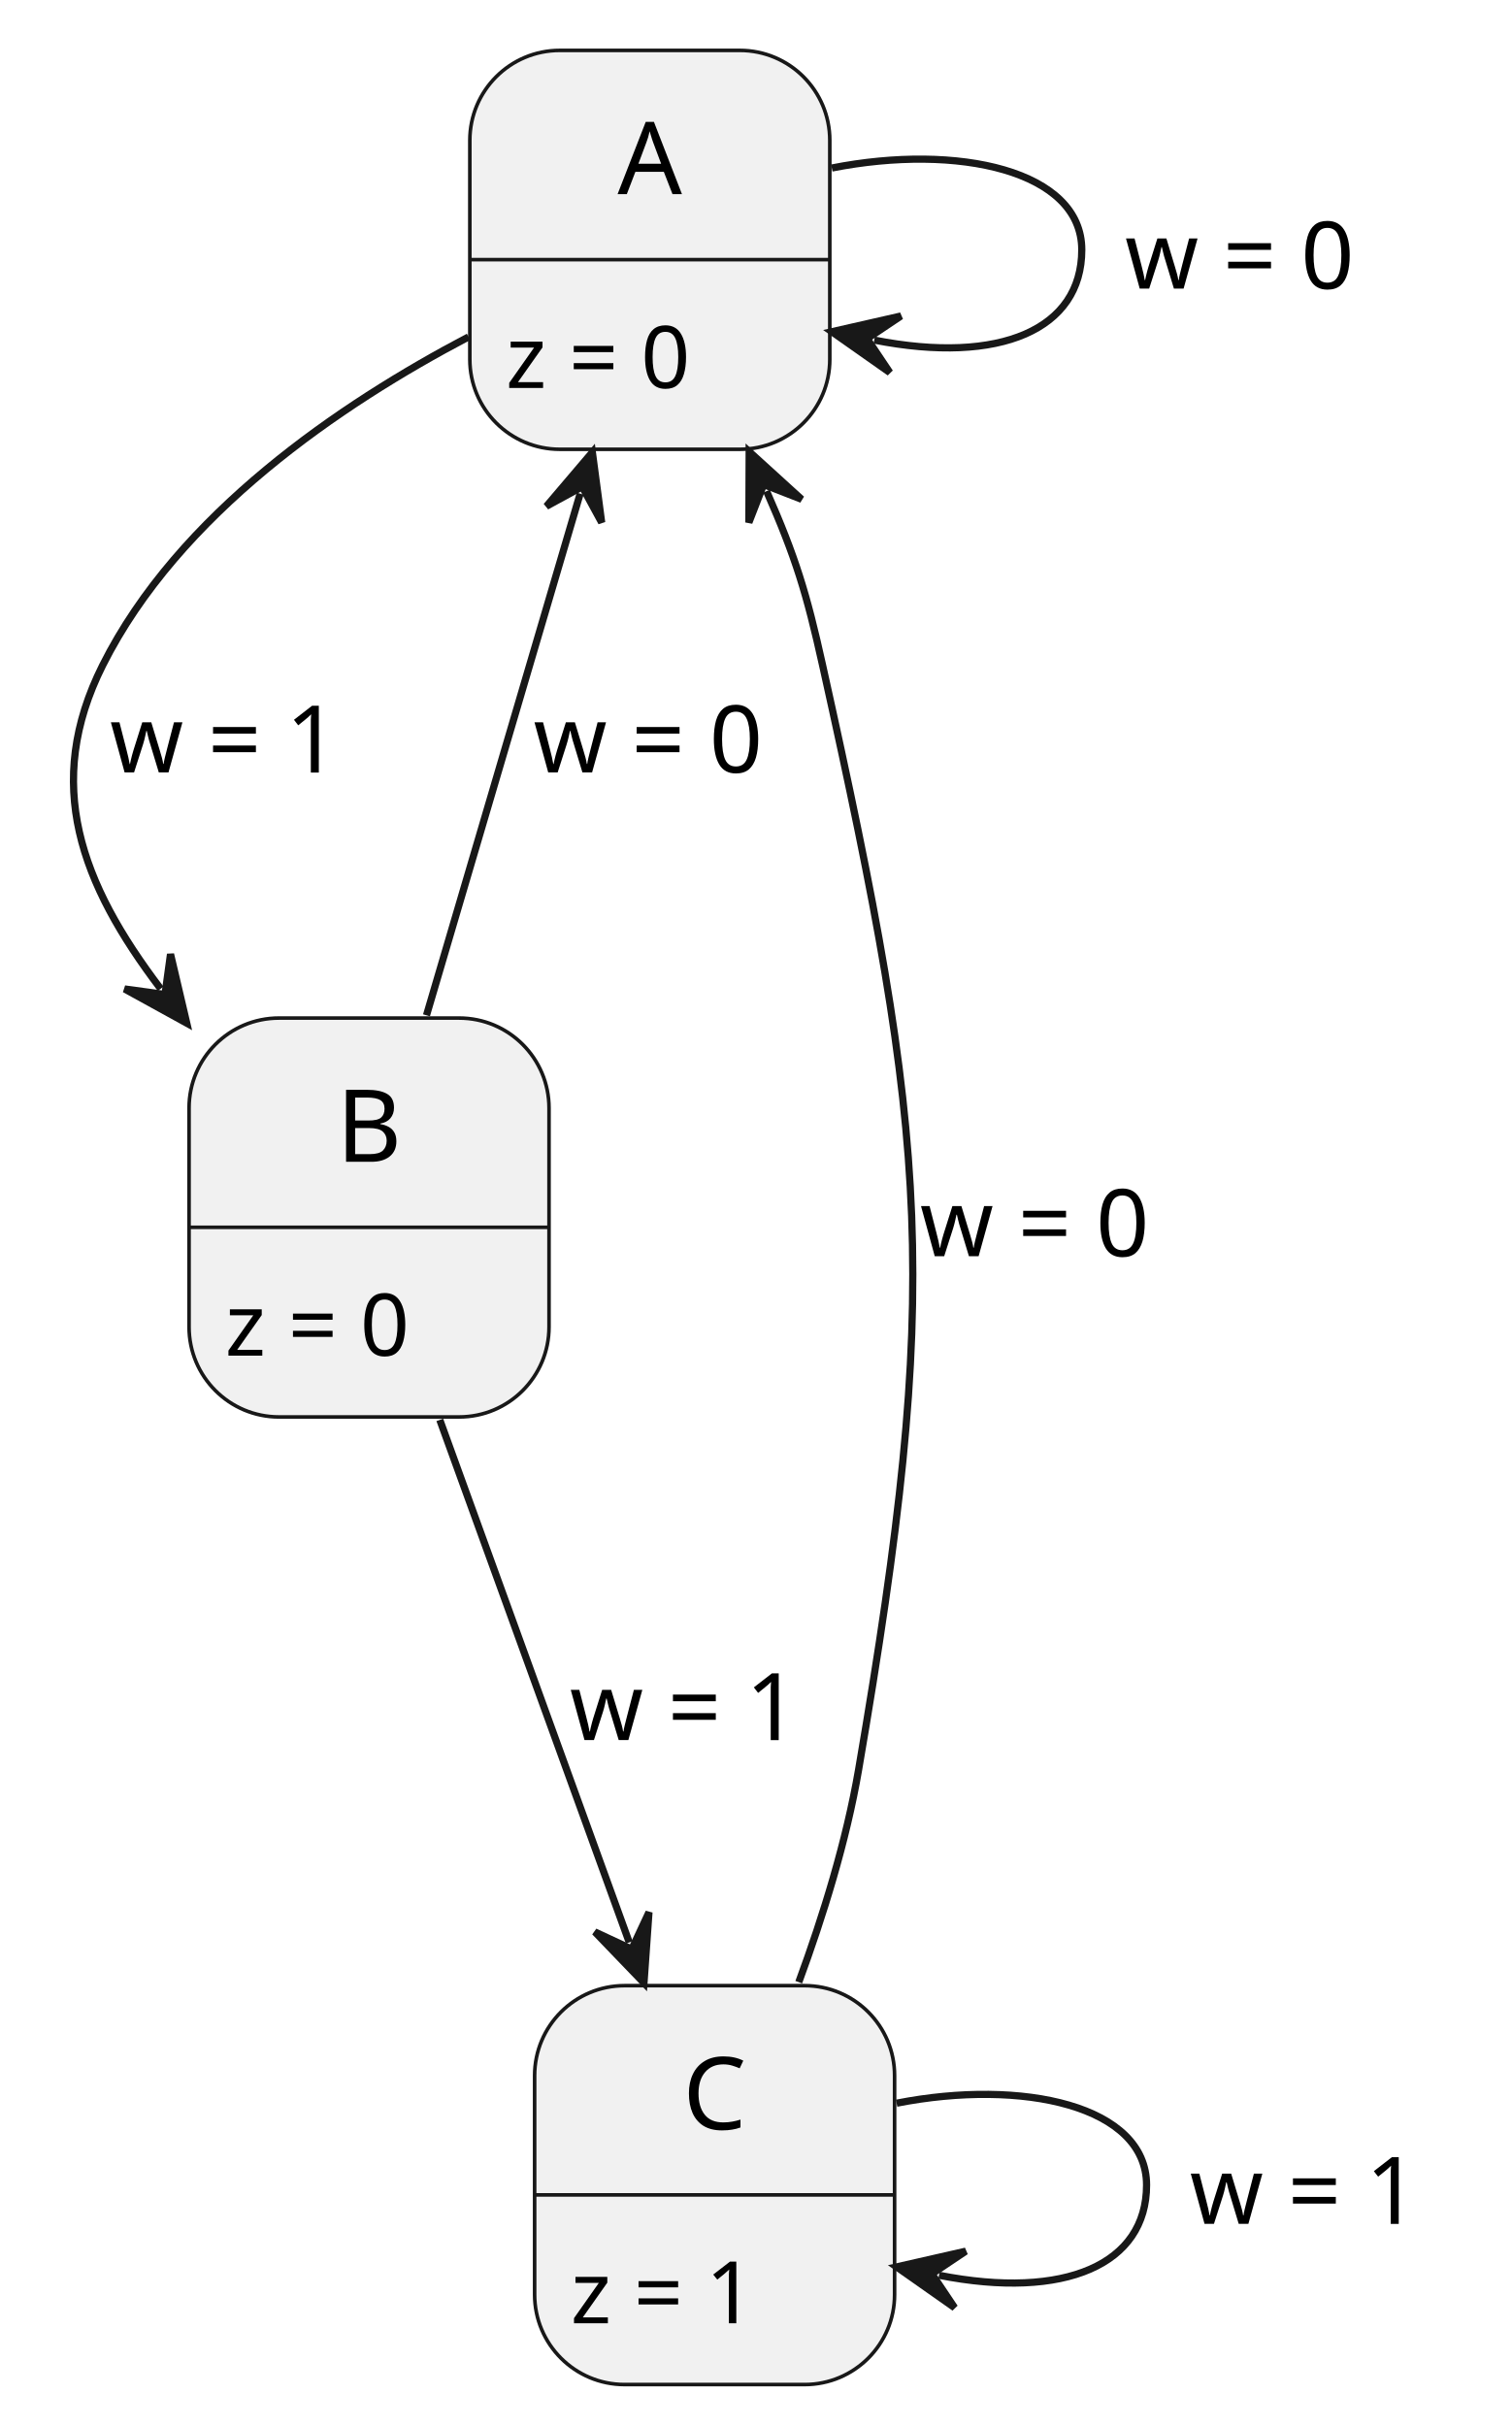
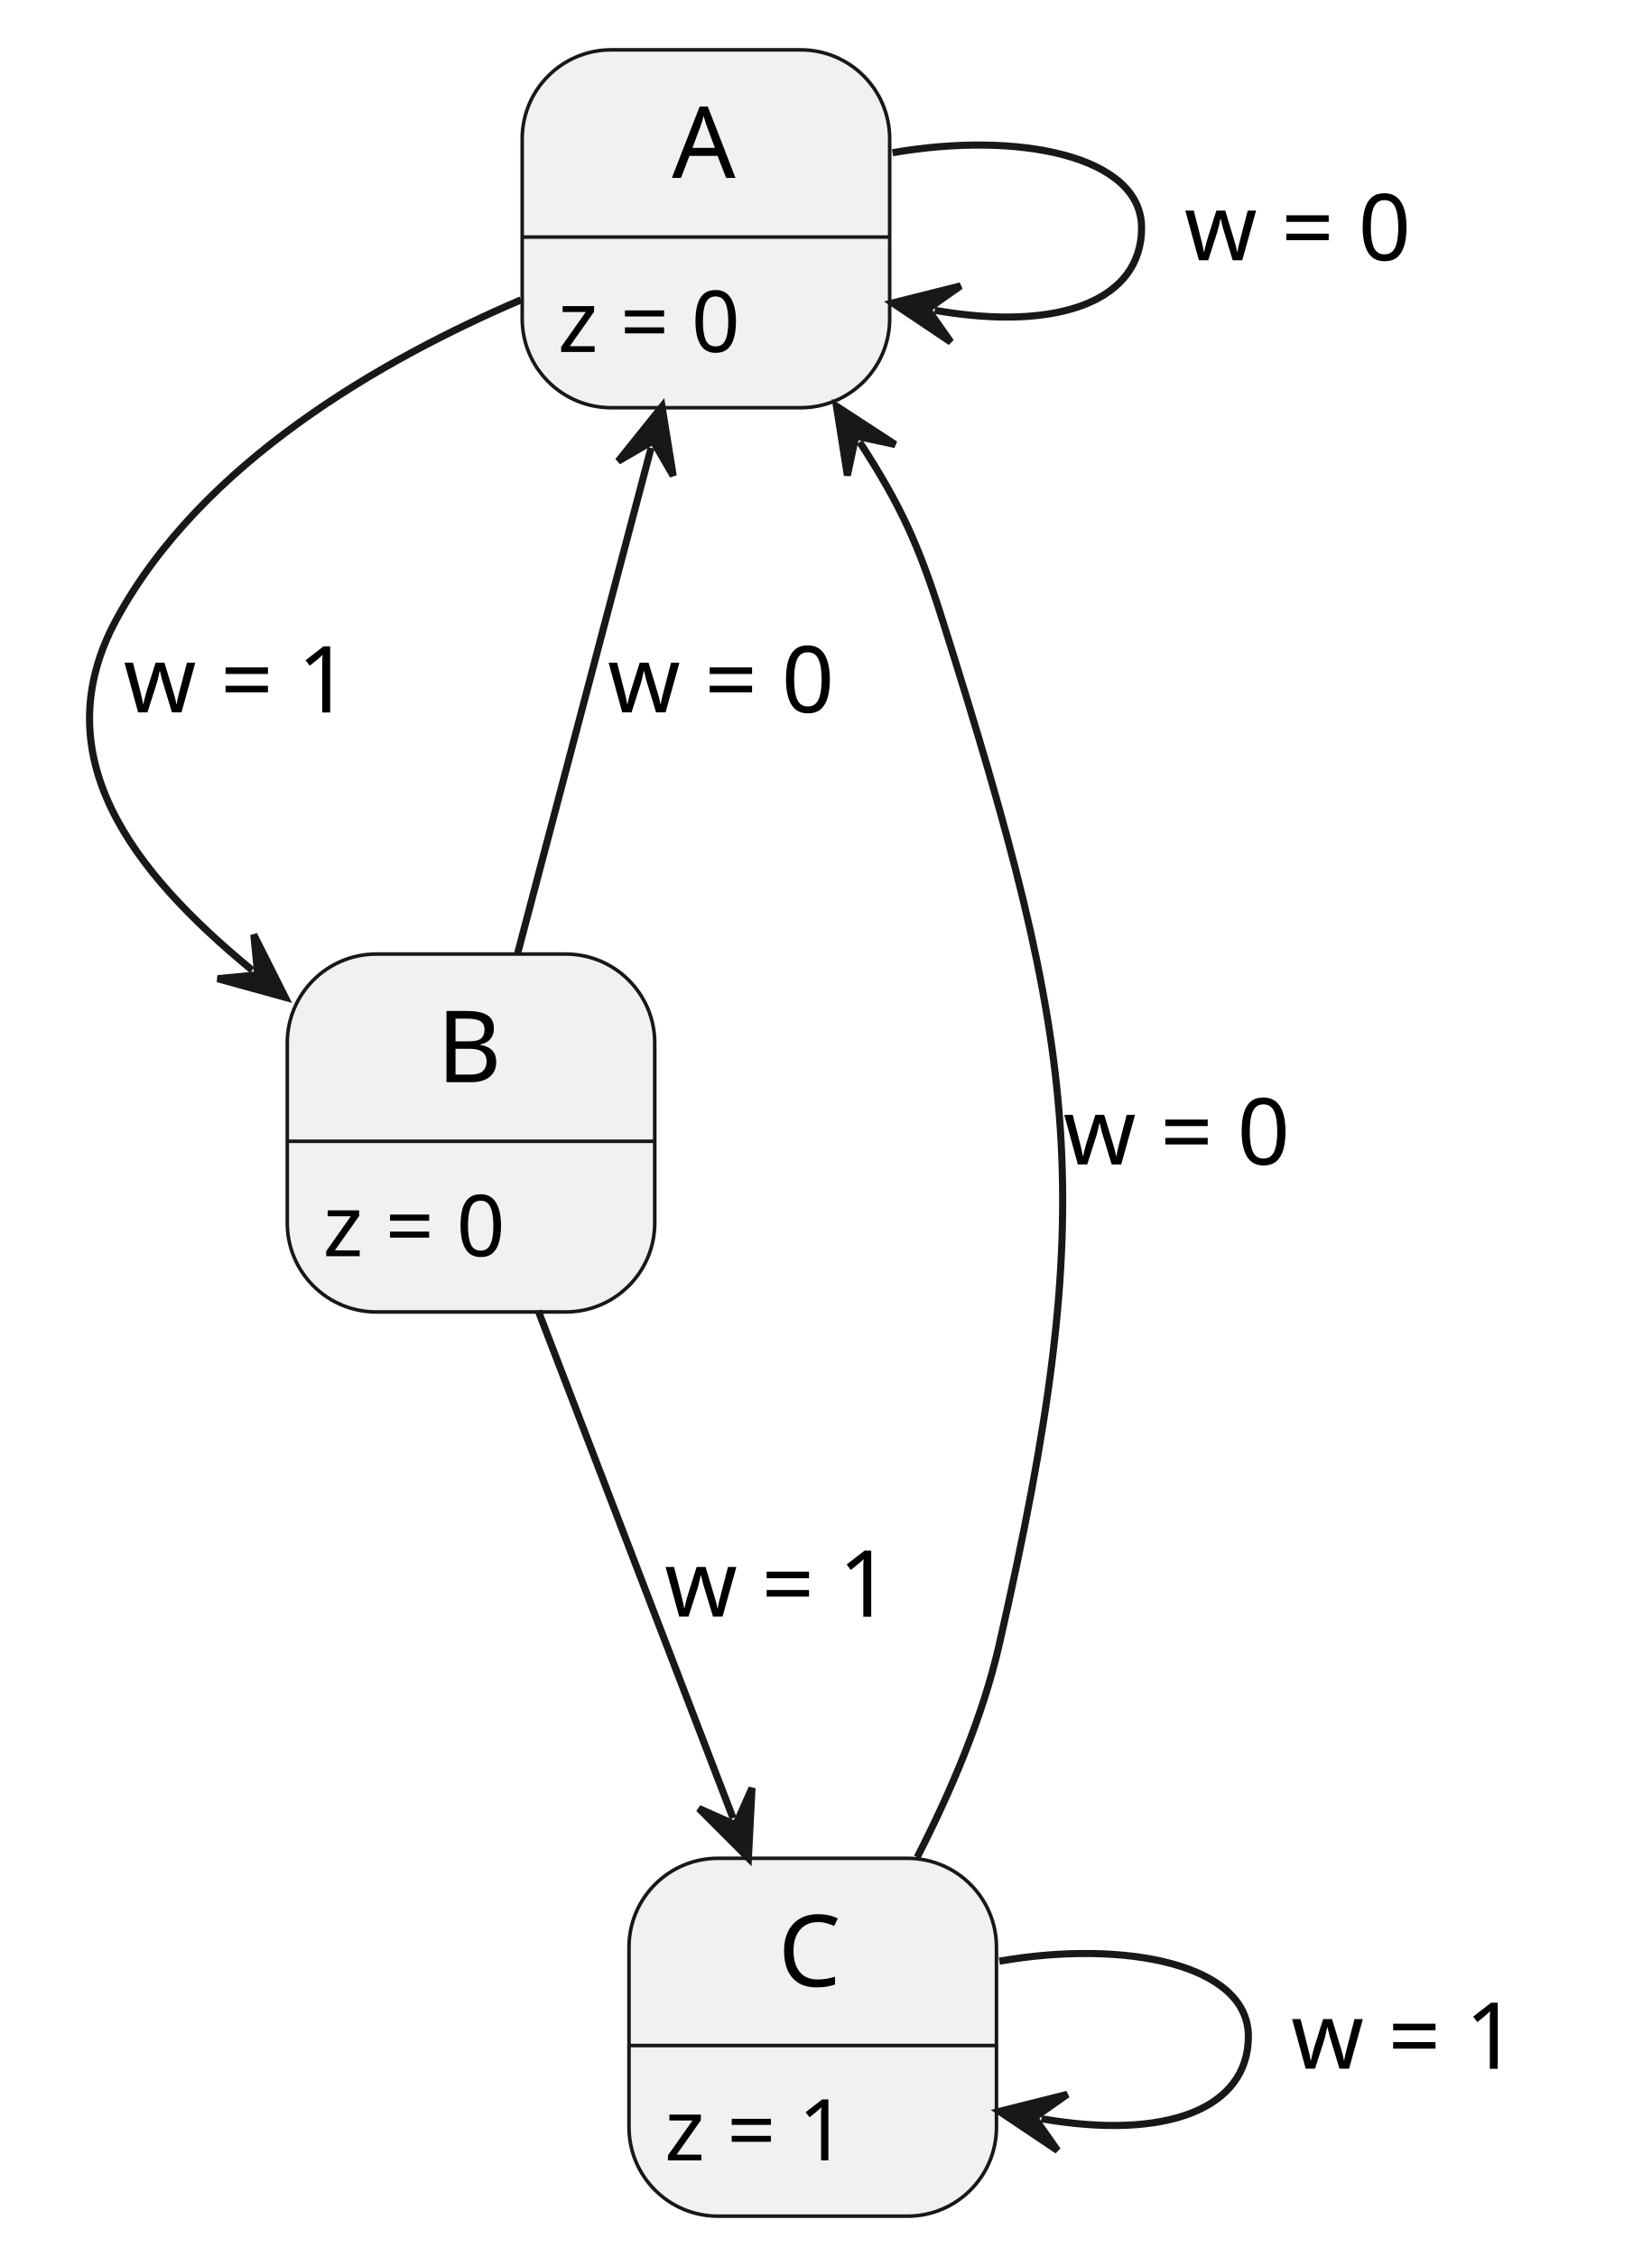
- <svg xmlns="http://www.w3.org/2000/svg" contentStyleType="text/css" data-diagram-type="STATE" height="337px" preserveAspectRatio="none" style="width:210px;height:337px;background:#FFFFFF;" version="1.1" viewBox="0 0 210 337" width="210px" zoomAndPan="magnify">
+ <svg xmlns="http://www.w3.org/2000/svg" contentStyleType="text/css" data-diagram-type="STATE" height="317px" preserveAspectRatio="none" style="width:232px;height:317px;background:#FFFFFF;" version="1.1" viewBox="0 0 232 317" width="232px" zoomAndPan="magnify">
  <defs />
  <g>
    <g id="A">
-       <rect fill="#F1F1F1" height="55.412" rx="12.5" ry="12.5" style="stroke:#181818;stroke-width:0.5;" width="50" x="65.26" y="7" />
-       <line style="stroke:#181818;stroke-width:0.5;" x1="65.26" x2="115.26" y1="36.068" y2="36.068" />
-       <text fill="#000000" font-family="sans-serif" font-size="14" lengthAdjust="spacing" textLength="8.946" x="85.787" y="26.966">A</text>
-       <text fill="#000000" font-family="sans-serif" font-size="12" lengthAdjust="spacing" textLength="25.608" x="70.26" y="53.896">z = 0</text>
+       <rect fill="#F1F1F1" height="50.266" rx="12.5" ry="12.5" style="stroke:#181818;stroke-width:0.5;" width="51.617" x="73.35" y="7" />
+       <line style="stroke:#181818;stroke-width:0.5;" x1="73.35" x2="124.967" y1="33.297" y2="33.297" />
+       <text fill="#000000" font-family="sans-serif" font-size="14" lengthAdjust="spacing" textLength="9.577" x="94.37" y="24.995">A</text>
+       <text fill="#000000" font-family="sans-serif" font-size="12" lengthAdjust="spacing" textLength="31.617" x="78.35" y="49.435">z = 0</text>
    </g>
    <g id="B">
-       <rect fill="#F1F1F1" height="55.412" rx="12.5" ry="12.5" style="stroke:#181818;stroke-width:0.5;" width="50" x="26.26" y="141.42" />
-       <line style="stroke:#181818;stroke-width:0.5;" x1="26.26" x2="76.26" y1="170.488" y2="170.488" />
-       <text fill="#000000" font-family="sans-serif" font-size="14" lengthAdjust="spacing" textLength="9.1" x="46.71" y="161.386">B</text>
-       <text fill="#000000" font-family="sans-serif" font-size="12" lengthAdjust="spacing" textLength="25.608" x="31.26" y="188.316">z = 0</text>
+       <rect fill="#F1F1F1" height="50.266" rx="12.5" ry="12.5" style="stroke:#181818;stroke-width:0.5;" width="51.617" x="40.35" y="134" />
+       <line style="stroke:#181818;stroke-width:0.5;" x1="40.35" x2="91.967" y1="160.297" y2="160.297" />
+       <text fill="#000000" font-family="sans-serif" font-size="14" lengthAdjust="spacing" textLength="9.604" x="61.356" y="151.995">B</text>
+       <text fill="#000000" font-family="sans-serif" font-size="12" lengthAdjust="spacing" textLength="31.617" x="45.35" y="176.435">z = 0</text>
    </g>
    <g id="C">
-       <rect fill="#F1F1F1" height="55.412" rx="12.5" ry="12.5" style="stroke:#181818;stroke-width:0.5;" width="50" x="74.26" y="275.83" />
-       <line style="stroke:#181818;stroke-width:0.5;" x1="74.26" x2="124.26" y1="304.898" y2="304.898" />
-       <text fill="#000000" font-family="sans-serif" font-size="14" lengthAdjust="spacing" textLength="8.848" x="94.836" y="295.796">C</text>
-       <text fill="#000000" font-family="sans-serif" font-size="12" lengthAdjust="spacing" textLength="25.608" x="79.26" y="322.726">z = 1</text>
+       <rect fill="#F1F1F1" height="50.266" rx="12.5" ry="12.5" style="stroke:#181818;stroke-width:0.5;" width="51.617" x="88.35" y="261" />
+       <line style="stroke:#181818;stroke-width:0.5;" x1="88.35" x2="139.967" y1="287.297" y2="287.297" />
+       <text fill="#000000" font-family="sans-serif" font-size="14" lengthAdjust="spacing" textLength="9.775" x="109.271" y="278.995">C</text>
+       <text fill="#000000" font-family="sans-serif" font-size="12" lengthAdjust="spacing" textLength="31.617" x="93.35" y="303.435">z = 1</text>
    </g>
    <g class="link" data-entity-1="A" data-entity-2="A" data-source-line="1" data-uid="lnk3" id="link_A_A">
-       <path d="M115.54,23.34 C133.04,19.89 150.26,23.68 150.26,34.71 C150.26,45.74 138.927,50.691 121.427,47.24" fill="none" id="A-to-A" style="stroke:#181818;stroke-width:1;" />
-       <polygon fill="#181818" points="115.54,46.08,123.596,51.745,120.446,47.047,125.144,43.896,115.54,46.08" style="stroke:#181818;stroke-width:1;" />
-       <text fill="#000000" font-family="sans-serif" font-size="13" lengthAdjust="spacing" textLength="31.85" x="156.26" y="40.107">w = 0</text>
+       <path d="M125.37,21.45 C143.04,18.37 160.35,21.89 160.35,32 C160.35,42.11 148.951,46.66 131.281,43.58" fill="none" id="A-to-A" style="stroke:#181818;stroke-width:1;" />
+       <polygon fill="#181818" points="125.37,42.55,133.549,48.036,130.296,43.409,134.923,40.155,125.37,42.55" style="stroke:#181818;stroke-width:1;" />
+       <text fill="#000000" font-family="sans-serif" font-size="13" lengthAdjust="spacing" textLength="38.06" x="166.35" y="36.567">w = 0</text>
    </g>
    <g class="link" data-entity-1="A" data-entity-2="B" data-source-line="2" data-uid="lnk5" id="link_A_B">
-       <path d="M65.08,46.8 C47.3,56.15 24.82,71.37 14.26,92.42 C6,108.89 11.203,122.71 22.313,137.35" fill="none" id="A-to-B" style="stroke:#181818;stroke-width:1;" />
-       <polygon fill="#181818" points="25.94,142.13,23.686,132.543,22.917,138.147,17.313,137.379,25.94,142.13" style="stroke:#181818;stroke-width:1;" />
-       <text fill="#000000" font-family="sans-serif" font-size="13" lengthAdjust="spacing" textLength="31.85" x="15.26" y="107.317">w = 1</text>
+       <path d="M73.17,42.12 C53.63,50.48 28.32,64.94 16.35,87 C6,106.08 18.472,122.353 35.432,136.273" fill="none" id="A-to-B" style="stroke:#181818;stroke-width:1;" />
+       <polygon fill="#181818" points="40.07,140.08,35.651,131.278,36.205,136.908,30.576,137.462,40.07,140.08" style="stroke:#181818;stroke-width:1;" />
+       <text fill="#000000" font-family="sans-serif" font-size="13" lengthAdjust="spacing" textLength="38.06" x="17.35" y="100.067">w = 1</text>
    </g>
    <g class="link" data-entity-1="B" data-entity-2="A" data-source-line="3" data-uid="lnk6" id="link_B_A">
-       <path d="M59.24,141.04 C65.97,118.2 73.855,91.426 80.585,68.576" fill="none" id="B-to-A" style="stroke:#181818;stroke-width:1;" />
-       <polygon fill="#181818" points="82.28,62.82,75.9,70.323,80.867,67.616,83.574,72.583,82.28,62.82" style="stroke:#181818;stroke-width:1;" />
-       <text fill="#000000" font-family="sans-serif" font-size="13" lengthAdjust="spacing" textLength="31.85" x="74.1" y="107.317">w = 0</text>
+       <path d="M72.69,133.97 C78.53,111.86 85.607,85.041 91.457,62.901" fill="none" id="B-to-A" style="stroke:#181818;stroke-width:1;" />
+       <polygon fill="#181818" points="92.99,57.1,86.824,64.779,91.713,61.934,94.558,66.823,92.99,57.1" style="stroke:#181818;stroke-width:1;" />
+       <text fill="#000000" font-family="sans-serif" font-size="13" lengthAdjust="spacing" textLength="38.06" x="85.35" y="100.067">w = 0</text>
    </g>
    <g class="link" data-entity-1="B" data-entity-2="C" data-source-line="4" data-uid="lnk8" id="link_B_C">
-       <path d="M61.09,197.24 C69.38,220.09 79.125,246.979 87.405,269.819" fill="none" id="B-to-C" style="stroke:#181818;stroke-width:1;" />
-       <polygon fill="#181818" points="89.45,275.46,90.143,265.636,87.746,270.759,82.622,268.362,89.45,275.46" style="stroke:#181818;stroke-width:1;" />
-       <text fill="#000000" font-family="sans-serif" font-size="13" lengthAdjust="spacing" textLength="31.85" x="79.14" y="241.727">w = 1</text>
+       <path d="M75.6,184.1 C84.1,206.24 94.479,233.259 102.969,255.369" fill="none" id="B-to-C" style="stroke:#181818;stroke-width:1;" />
+       <polygon fill="#181818" points="105.12,260.97,105.628,251.134,103.328,256.302,98.16,254.002,105.12,260.97" style="stroke:#181818;stroke-width:1;" />
+       <text fill="#000000" font-family="sans-serif" font-size="13" lengthAdjust="spacing" textLength="38.06" x="93.35" y="227.067">w = 1</text>
    </g>
    <g class="link" data-entity-1="C" data-entity-2="C" data-source-line="5" data-uid="lnk9" id="link_C_C">
-       <path d="M124.54,292.16 C142.04,288.72 159.26,292.51 159.26,303.53 C159.26,314.56 147.927,319.51 130.427,316.06" fill="none" id="C-to-C" style="stroke:#181818;stroke-width:1;" />
-       <polygon fill="#181818" points="124.54,314.9,132.596,320.565,129.446,315.867,134.144,312.716,124.54,314.9" style="stroke:#181818;stroke-width:1;" />
-       <text fill="#000000" font-family="sans-serif" font-size="13" lengthAdjust="spacing" textLength="31.85" x="165.26" y="308.927">w = 1</text>
+       <path d="M140.37,275.45 C158.04,272.37 175.35,275.89 175.35,286 C175.35,296.11 163.951,300.66 146.281,297.58" fill="none" id="C-to-C" style="stroke:#181818;stroke-width:1;" />
+       <polygon fill="#181818" points="140.37,296.55,148.549,302.036,145.296,297.409,149.923,294.155,140.37,296.55" style="stroke:#181818;stroke-width:1;" />
+       <text fill="#000000" font-family="sans-serif" font-size="13" lengthAdjust="spacing" textLength="38.06" x="181.35" y="290.567">w = 1</text>
    </g>
    <g class="link" data-entity-1="C" data-entity-2="A" data-source-line="6" data-uid="lnk10" id="link_C_A">
-       <path d="M110.95,275.35 C114.34,266.15 117.57,255.71 119.26,245.83 C130.77,178.59 129.07,159.01 114.26,92.42 C112.04,82.4 110.515,77.413 106.475,68.223" fill="none" id="C-to-A" style="stroke:#181818;stroke-width:1;" />
-       <polygon fill="#181818" points="104.06,62.73,104.02,72.579,106.072,67.307,111.344,69.359,104.06,62.73" style="stroke:#181818;stroke-width:1;" />
-       <text fill="#000000" font-family="sans-serif" font-size="13" lengthAdjust="spacing" textLength="31.85" x="127.79" y="174.517">w = 0</text>
+       <path d="M128.83,260.85 C133.47,251.81 138.01,241.25 140.35,231 C154.61,168.51 151.64,148.13 132.35,87 C129.04,76.52 126.542,71.026 120.752,62.086" fill="none" id="C-to-A" style="stroke:#181818;stroke-width:1;" />
+       <polygon fill="#181818" points="117.49,57.05,119.025,66.778,120.208,61.247,125.74,62.43,117.49,57.05" style="stroke:#181818;stroke-width:1;" />
+       <text fill="#000000" font-family="sans-serif" font-size="13" lengthAdjust="spacing" textLength="38.06" x="149.35" y="163.567">w = 0</text>
    </g>
  </g>
</svg>
